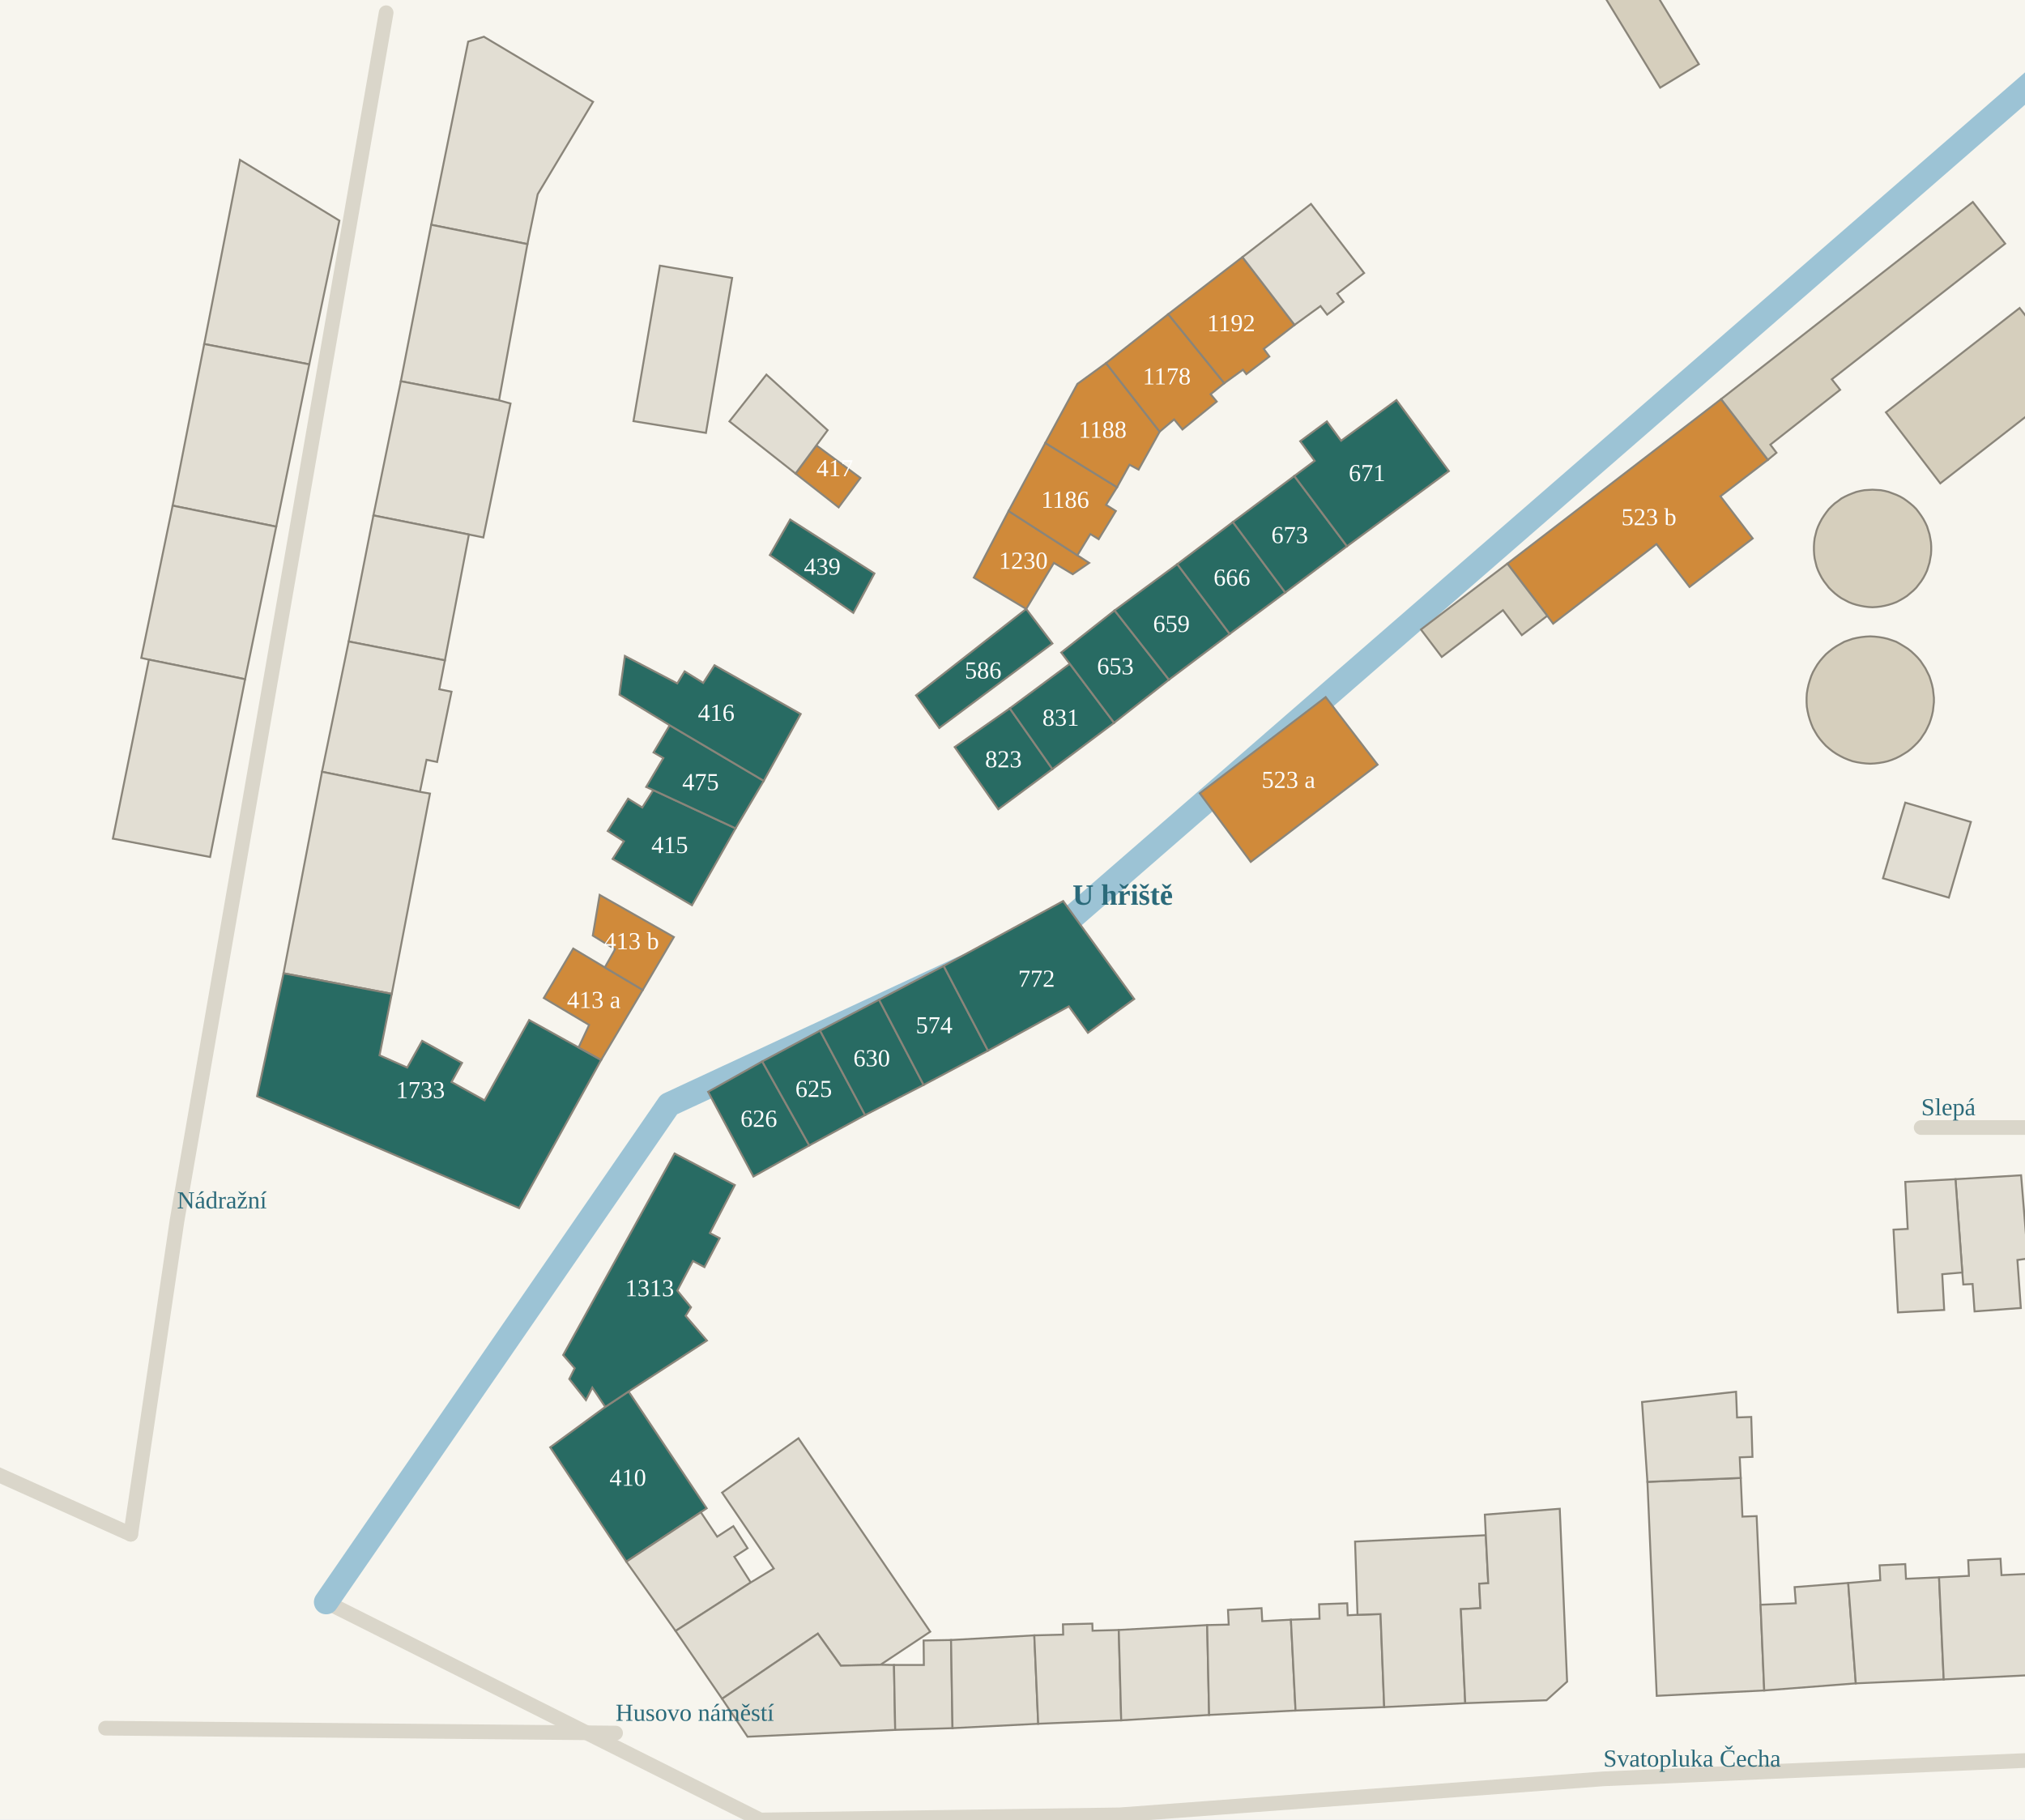
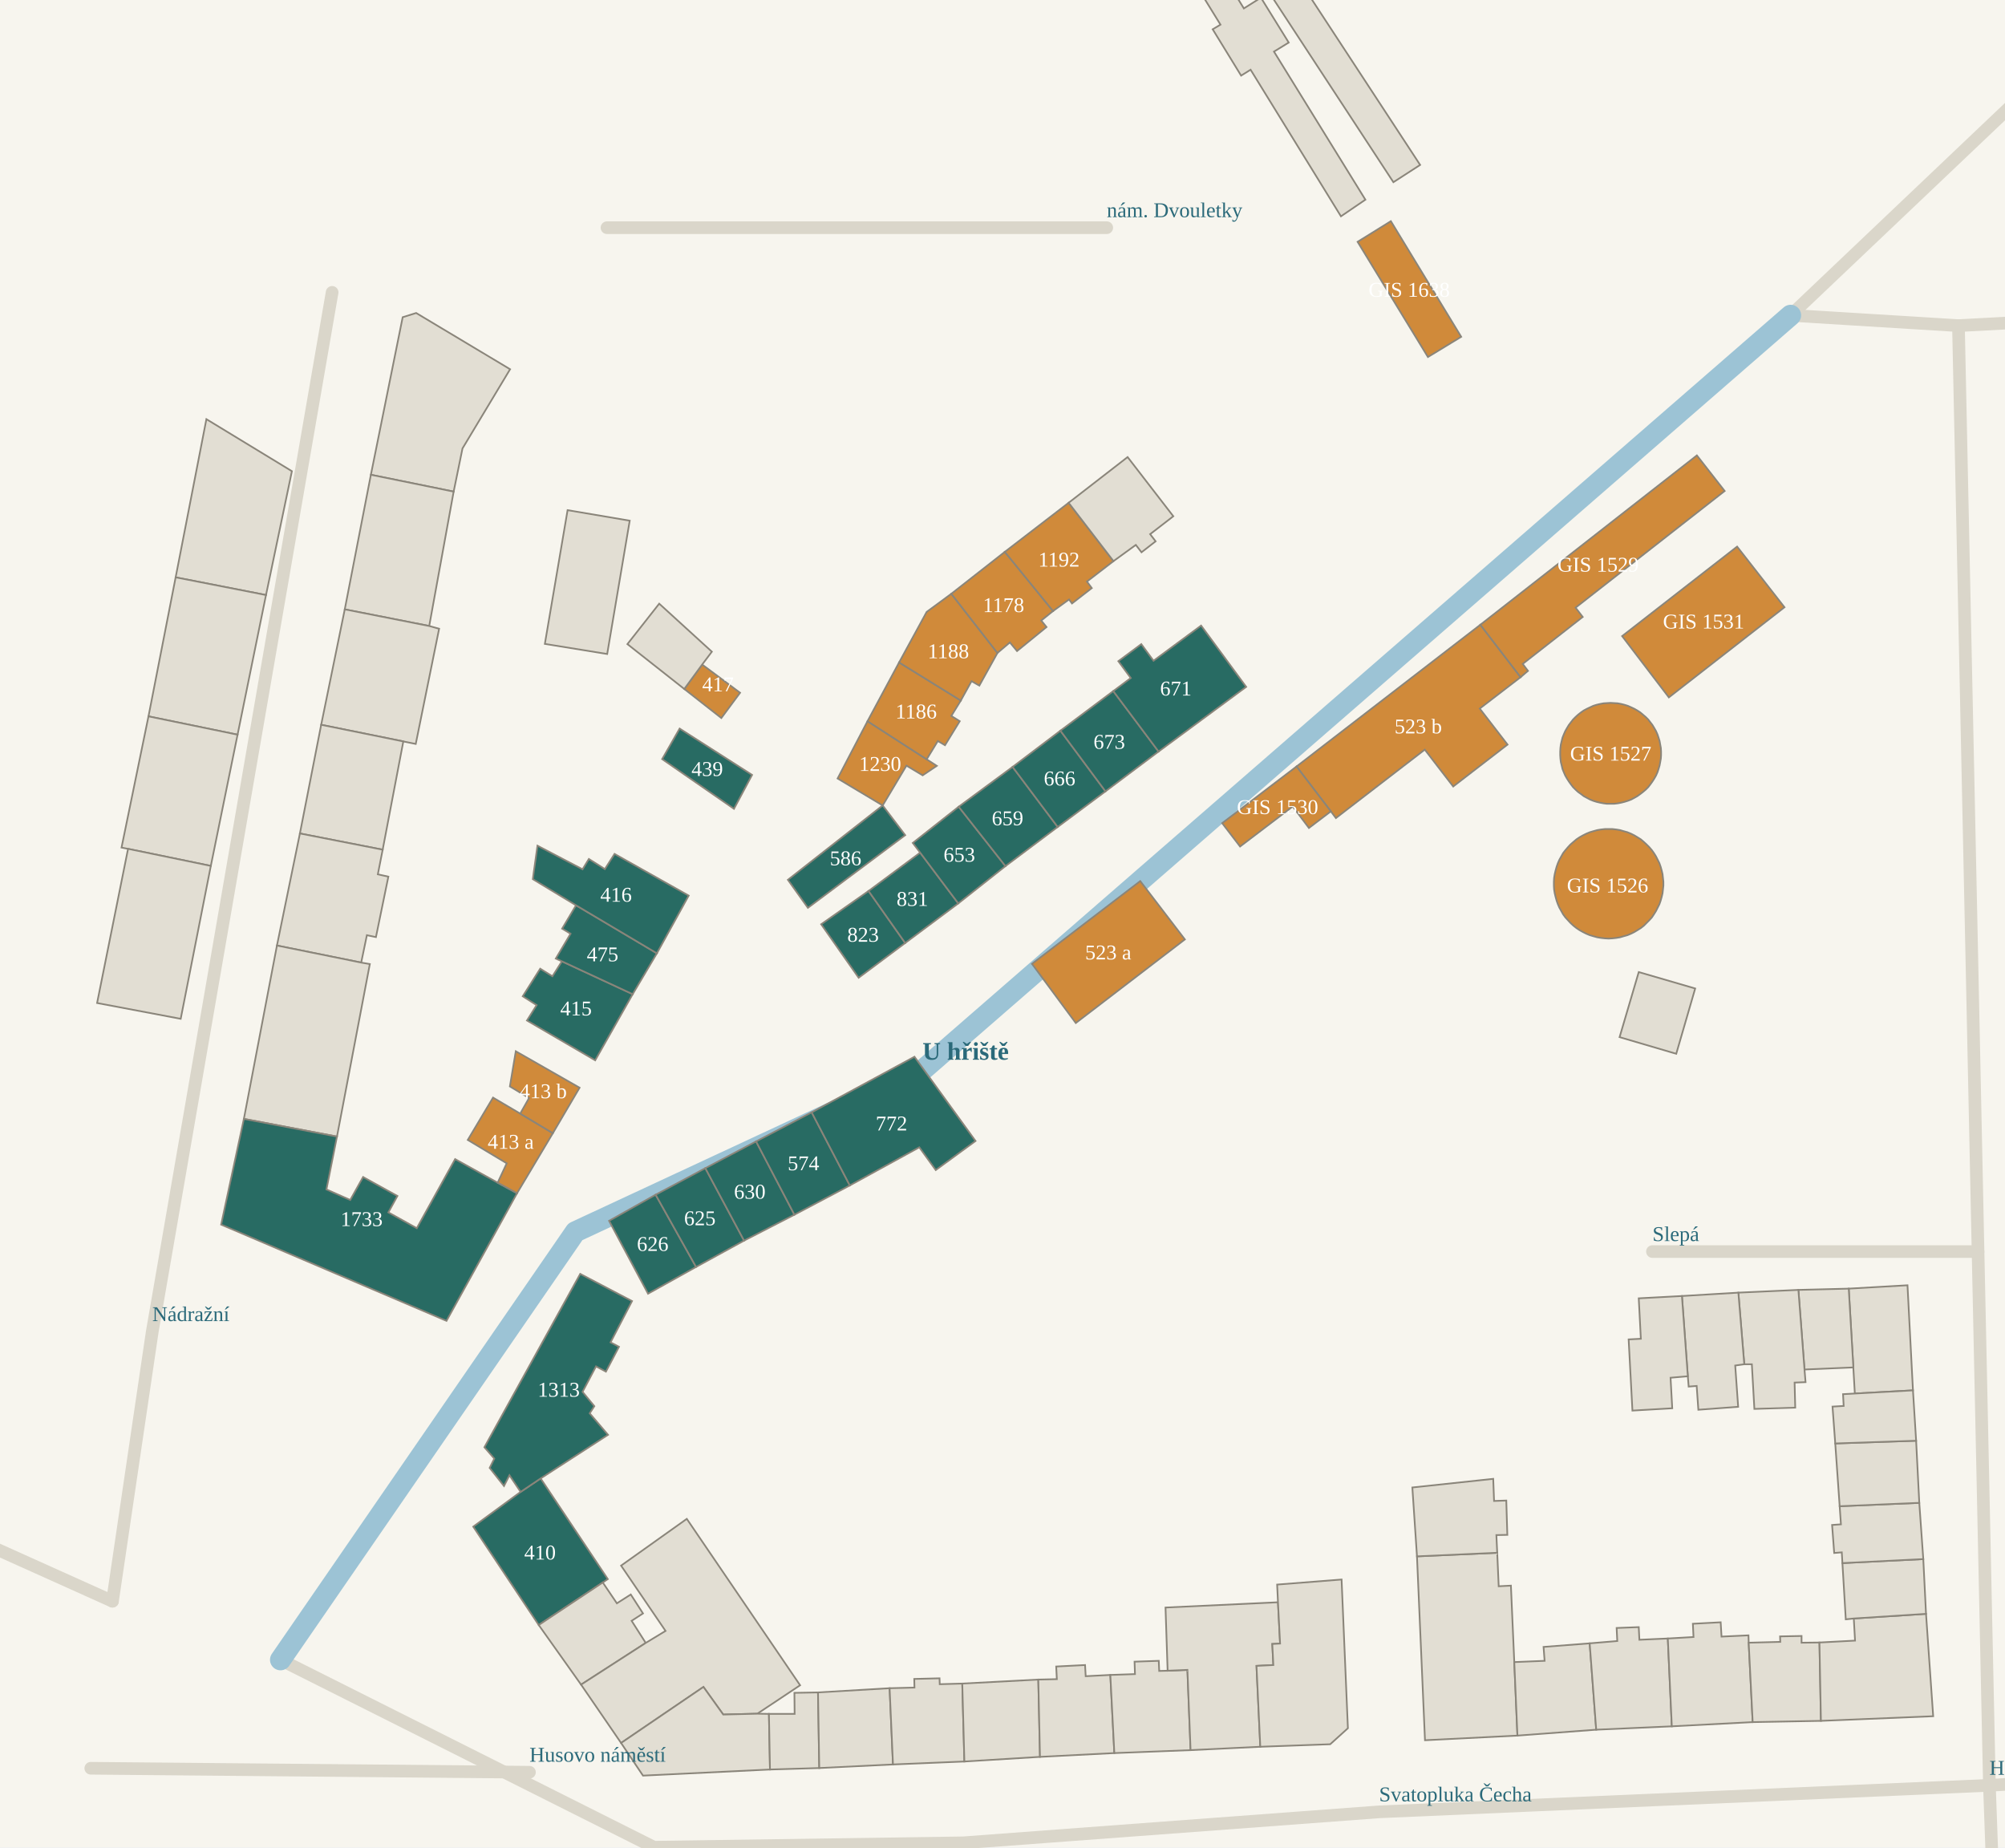
- <svg xmlns="http://www.w3.org/2000/svg" viewBox="0 0 827 743" role="img" aria-labelledby="map-t map-d" class="k-map">
+ <svg xmlns="http://www.w3.org/2000/svg" viewBox="0 0 952 877" role="img" aria-labelledby="map-t map-d" class="k-map">
  <rect width="100%" height="100%" fill="#f7f5ee" />
-   <polyline points="133.2,654.3 310.5,743.3 457.4,741.2 654.8,726.5 944.6,713.9 1274.3,695.0 1674.6,671.6" fill="none" stroke="#dad6ca" stroke-width="6" stroke-linecap="round" stroke-linejoin="round" />
-   <polyline points="-1815.5,1359.4 -1683.9,1341.4 -1574.5,1317.8 -1379.1,1221.5 -1115.9,1099.6 -832.5,956.2 -778.4,938.2 -551.2,722.1 -497.2,716.6 -297.8,442.3 -103.8,555.9 53.4,626.6" fill="none" stroke="#dad6ca" stroke-width="6" stroke-linecap="round" stroke-linejoin="round" />
-   <polyline points="157.7,5.2 72.3,498.5 53.4,626.6" fill="none" stroke="#dad6ca" stroke-width="6" stroke-linecap="round" stroke-linejoin="round" />
-   <polyline points="43.1,705.8 251.4,707.8" fill="none" stroke="#dad6ca" stroke-width="6" stroke-linecap="round" stroke-linejoin="round" />
-   <polyline points="133.2,654.3 273.2,451.1 438.0,374.5 850.2,16.0" fill="none" stroke="#9cc3d5" stroke-width="10" stroke-linecap="round" stroke-linejoin="round" />
-   <polyline points="939.2,460.5 784.6,460.5" fill="none" stroke="#dad6ca" stroke-width="6" stroke-linecap="round" stroke-linejoin="round" />
+   <polyline points="133.2,788.0 310.5,877.0 457.4,874.9 654.8,860.2 944.6,847.6 1274.3,828.7 1674.6,805.2" fill="none" stroke="#dad6ca" stroke-width="6" stroke-linecap="round" stroke-linejoin="round" />
+   <polyline points="-1815.5,1493.0 -1683.9,1475.0 -1574.5,1451.5 -1379.1,1355.2 -1115.9,1233.3 -832.5,1089.9 -778.4,1071.9 -551.2,855.8 -497.2,850.3 -297.8,576.0 -103.8,689.5 53.4,760.2" fill="none" stroke="#dad6ca" stroke-width="6" stroke-linecap="round" stroke-linejoin="round" />
+   <polyline points="157.7,138.8 72.3,632.2 53.4,760.2" fill="none" stroke="#dad6ca" stroke-width="6" stroke-linecap="round" stroke-linejoin="round" />
+   <polyline points="288.2,108.1 525.5,108.1" fill="none" stroke="#dad6ca" stroke-width="6" stroke-linecap="round" stroke-linejoin="round" />
+   <polyline points="43.1,839.5 251.4,841.4" fill="none" stroke="#dad6ca" stroke-width="6" stroke-linecap="round" stroke-linejoin="round" />
+   <polyline points="850.2,149.7 1039.9,-30.5 1362.0,-511.7 1515.6,-692.1 1539.8,-819.3 1600.4,-916.2 1915.5,-1170.7 1982.1,-1273.7 2133.6,-1667.5 2115.4,-1746.3 2012.4,-1915.9 2012.4,-2018.9 2260.8,-2436.9" fill="none" stroke="#dad6ca" stroke-width="6" stroke-linecap="round" stroke-linejoin="round" />
+   <polyline points="929.9,154.6 939.2,594.2 944.6,847.6 955.1,1139.5" fill="none" stroke="#dad6ca" stroke-width="6" stroke-linecap="round" stroke-linejoin="round" />
+   <polyline points="850.2,149.7 929.9,154.6 1244.9,137.8 1538.9,121.0" fill="none" stroke="#dad6ca" stroke-width="6" stroke-linecap="round" stroke-linejoin="round" />
+   <polyline points="133.2,788.0 273.2,584.8 438.0,508.1 850.2,149.7" fill="none" stroke="#9cc3d5" stroke-width="10" stroke-linecap="round" stroke-linejoin="round" />
+   <polyline points="939.2,594.2 784.6,594.2" fill="none" stroke="#dad6ca" stroke-width="6" stroke-linecap="round" stroke-linejoin="round" />
  <a href="cp410/" aria-label="Čp. 410">
-     <polygon points="224.7,591.1 247.2,574.6 256.7,568.3 288.6,616.0 286.2,617.6 255.8,637.8" fill="#286b63" stroke="#8a857a" stroke-width="0.8" />
-   </a>
-   <polygon points="255.8,637.8 286.2,617.6 292.9,627.6 299.5,623.3 305.3,632.3 299.9,635.8 306.6,646.3 275.9,666.1" fill="#e2ded3" stroke="#8a857a" stroke-width="0.8" />
-   <polygon points="275.9,666.1 306.6,646.3 316.0,640.6 294.9,609.6 326.1,587.4 379.9,666.4 359.6,679.9 343.4,680.3 334.0,667.2 294.9,693.8" fill="#e2ded3" stroke="#8a857a" stroke-width="0.8" />
-   <polygon points="294.9,693.8 334.0,667.2 343.4,680.3 359.6,679.9 365.1,680.0 365.6,706.5 305.3,709.3" fill="#e2ded3" stroke="#8a857a" stroke-width="0.8" />
-   <polygon points="365.6,706.5 365.1,680.0 377.3,680.0 377.2,670.0 388.4,669.8 389.0,705.8" fill="#e2ded3" stroke="#8a857a" stroke-width="0.8" />
-   <polygon points="389.0,705.8 388.4,669.8 422.4,667.9 424.0,704.0" fill="#e2ded3" stroke="#8a857a" stroke-width="0.8" />
-   <polygon points="424.0,704.0 422.4,667.9 434.2,667.6 434.1,663.4 446.1,663.1 446.2,666.0 456.9,665.7 457.9,702.6" fill="#e2ded3" stroke="#8a857a" stroke-width="0.8" />
-   <polygon points="457.9,702.6 456.9,665.7 493.0,663.7 493.8,700.4" fill="#e2ded3" stroke="#8a857a" stroke-width="0.8" />
-   <polygon points="493.8,700.4 493.0,663.7 501.8,663.5 501.5,657.5 515.2,656.8 515.5,662.1 527.2,661.5 529.1,698.6" fill="#e2ded3" stroke="#8a857a" stroke-width="0.8" />
-   <polygon points="529.1,698.6 527.2,661.5 538.9,661.1 538.7,655.2 550.2,654.8 550.4,659.7 554.4,659.5 563.8,659.2 565.3,697.2" fill="#e2ded3" stroke="#8a857a" stroke-width="0.8" />
-   <polygon points="565.3,697.2 563.8,659.2 554.4,659.5 553.4,629.6 606.8,627.0 607.8,646.6 604.1,646.8 604.6,656.8 596.6,657.2 598.4,695.6" fill="#e2ded3" stroke="#8a857a" stroke-width="0.8" />
-   <polygon points="598.4,695.6 596.6,657.2 604.6,656.8 604.1,646.8 607.8,646.6 606.8,627.0 606.4,618.6 637.0,616.2 640.0,686.8 631.6,694.4" fill="#e2ded3" stroke="#8a857a" stroke-width="0.8" />
+     <polygon points="224.7,724.8 247.2,708.3 256.7,701.9 288.6,749.7 286.2,751.3 255.8,771.5" fill="#286b63" stroke="#8a857a" stroke-width="0.8" />
+   </a>
+   <polygon points="255.8,771.5 286.2,751.3 292.9,761.2 299.5,757.0 305.3,766.0 299.9,769.5 306.6,780.0 275.9,799.8" fill="#e2ded3" stroke="#8a857a" stroke-width="0.8" />
+   <polygon points="275.9,799.8 306.6,780.0 316.0,774.3 294.9,743.3 326.1,721.1 379.9,800.1 359.6,813.6 343.4,814.0 334.0,800.9 294.9,827.5" fill="#e2ded3" stroke="#8a857a" stroke-width="0.8" />
+   <polygon points="294.9,827.5 334.0,800.9 343.4,814.0 359.6,813.6 365.1,813.7 365.6,840.1 305.3,843.0" fill="#e2ded3" stroke="#8a857a" stroke-width="0.8" />
+   <polygon points="365.6,840.1 365.1,813.7 377.3,813.7 377.2,803.7 388.4,803.5 389.0,839.4" fill="#e2ded3" stroke="#8a857a" stroke-width="0.8" />
+   <polygon points="389.0,839.4 388.4,803.5 422.4,801.5 424.0,837.7" fill="#e2ded3" stroke="#8a857a" stroke-width="0.8" />
+   <polygon points="424.0,837.7 422.4,801.5 434.2,801.2 434.1,797.1 446.1,796.8 446.2,799.6 456.9,799.3 457.9,836.3" fill="#e2ded3" stroke="#8a857a" stroke-width="0.8" />
+   <polygon points="457.9,836.3 456.9,799.3 493.0,797.4 493.8,834.1" fill="#e2ded3" stroke="#8a857a" stroke-width="0.8" />
+   <polygon points="493.8,834.1 493.0,797.4 501.8,797.2 501.5,791.2 515.2,790.5 515.5,795.8 527.2,795.2 529.1,832.3" fill="#e2ded3" stroke="#8a857a" stroke-width="0.8" />
+   <polygon points="529.1,832.3 527.2,795.2 538.9,794.8 538.7,788.9 550.2,788.5 550.4,793.3 554.4,793.2 563.8,792.8 565.3,830.9" fill="#e2ded3" stroke="#8a857a" stroke-width="0.8" />
+   <polygon points="565.3,830.9 563.8,792.8 554.4,793.2 553.4,763.2 606.8,760.7 607.8,780.3 604.1,780.5 604.6,790.5 596.6,790.9 598.4,829.3" fill="#e2ded3" stroke="#8a857a" stroke-width="0.8" />
+   <polygon points="598.4,829.3 596.6,790.9 604.6,790.5 604.1,780.5 607.8,780.3 606.8,760.7 606.4,752.3 637.0,749.9 640.0,820.5 631.6,828.1" fill="#e2ded3" stroke="#8a857a" stroke-width="0.8" />
  <a href="cp1313/" aria-label="Čp. 1313">
-     <polygon points="247.2,574.6 241.9,566.7 239.3,571.8 232.5,563.2 234.7,558.8 230.0,553.4 275.5,471.1 300.1,484.0 289.9,503.6 293.9,505.7 287.7,517.5 283.0,515.0 276.6,527.1 282.2,533.9 280.0,537.4 288.7,547.5 256.7,568.3" fill="#286b63" stroke="#8a857a" stroke-width="0.8" />
+     <polygon points="247.2,708.3 241.9,700.4 239.3,705.5 232.5,696.9 234.7,692.5 230.0,687.1 275.5,604.8 300.1,617.7 289.9,637.3 293.9,639.4 287.7,651.2 283.0,648.7 276.6,660.8 282.2,667.6 280.0,671.0 288.7,681.2 256.7,701.9" fill="#286b63" stroke="#8a857a" stroke-width="0.8" />
  </a>
  <a href="cp626/" aria-label="Čp. 626">
-     <polygon points="289.2,445.9 311.3,433.5 330.5,467.8 307.7,480.5" fill="#286b63" stroke="#8a857a" stroke-width="0.8" />
+     <polygon points="289.2,579.6 311.3,567.2 330.5,601.5 307.7,614.2" fill="#286b63" stroke="#8a857a" stroke-width="0.8" />
  </a>
  <a href="cp625/" aria-label="Čp. 625">
-     <polygon points="311.3,433.5 334.9,420.9 353.3,455.4 330.5,467.8" fill="#286b63" stroke="#8a857a" stroke-width="0.8" />
+     <polygon points="311.3,567.2 334.9,554.6 353.3,589.0 330.5,601.5" fill="#286b63" stroke="#8a857a" stroke-width="0.8" />
  </a>
  <a href="cp630/" aria-label="Čp. 630">
-     <polygon points="334.9,420.9 359.0,408.3 377.2,443.1 353.3,455.4" fill="#286b63" stroke="#8a857a" stroke-width="0.8" />
+     <polygon points="334.9,554.6 359.0,541.9 377.2,576.7 353.3,589.0" fill="#286b63" stroke="#8a857a" stroke-width="0.8" />
  </a>
  <a href="cp574/" aria-label="Čp. 574">
-     <polygon points="359.0,408.3 385.4,394.5 403.5,429.1 377.2,443.1" fill="#286b63" stroke="#8a857a" stroke-width="0.8" />
+     <polygon points="359.0,541.9 385.4,528.1 403.5,562.8 377.2,576.7" fill="#286b63" stroke="#8a857a" stroke-width="0.8" />
  </a>
  <a href="cp772/" aria-label="Čp. 772">
-     <polygon points="385.4,394.5 434.2,368.0 463.2,408.0 444.3,421.8 436.5,411.0 403.5,429.1" fill="#286b63" stroke="#8a857a" stroke-width="0.8" />
-   </a>
-   <polygon points="126.3,148.8 83.4,140.5 98.0,65.3 138.6,90.1" fill="#e2ded3" stroke="#8a857a" stroke-width="0.8" />
-   <polygon points="126.3,148.8 112.8,215.1 70.5,206.5 83.4,140.5" fill="#e2ded3" stroke="#8a857a" stroke-width="0.8" />
-   <polygon points="112.8,215.1 100.1,277.4 60.8,269.4 57.7,268.7 70.5,206.5" fill="#e2ded3" stroke="#8a857a" stroke-width="0.8" />
-   <polygon points="100.1,277.4 85.8,350.0 46.1,342.5 60.8,269.4" fill="#e2ded3" stroke="#8a857a" stroke-width="0.8" />
-   <polygon points="191.2,17.0 197.6,15.0 242.2,41.6 219.6,79.3 215.4,99.7 176.1,91.8" fill="#e2ded3" stroke="#8a857a" stroke-width="0.8" />
-   <polygon points="176.1,91.8 215.4,99.7 203.8,163.5 163.7,155.7" fill="#e2ded3" stroke="#8a857a" stroke-width="0.8" />
-   <polygon points="163.7,155.7 203.8,163.5 208.5,164.8 197.4,219.5 191.5,218.3 152.5,210.5" fill="#e2ded3" stroke="#8a857a" stroke-width="0.8" />
-   <polygon points="152.5,210.5 191.5,218.3 181.7,269.7 142.4,262.0" fill="#e2ded3" stroke="#8a857a" stroke-width="0.8" />
-   <polygon points="142.4,262.0 181.7,269.7 179.4,281.5 184.4,282.5 178.5,311.2 174.2,310.3 171.5,323.4 131.5,315.2" fill="#e2ded3" stroke="#8a857a" stroke-width="0.8" />
-   <polygon points="131.5,315.2 171.5,323.4 175.6,324.1 160.0,405.9 115.8,397.5" fill="#e2ded3" stroke="#8a857a" stroke-width="0.8" />
-   <polygon points="676.6,692.6 672.8,605.2 710.9,603.6 711.6,619.4 717.4,619.2 719.0,655.4 720.5,690.4" fill="#e2ded3" stroke="#8a857a" stroke-width="0.8" />
-   <polygon points="672.8,605.2 670.6,572.6 709.0,568.4 709.4,578.9 715.2,578.7 715.7,595.0 710.5,595.2 710.9,603.6" fill="#e2ded3" stroke="#8a857a" stroke-width="0.8" />
-   <polygon points="720.5,690.4 719.0,655.4 733.4,654.8 732.9,648.2 754.8,646.5 757.9,687.5" fill="#e2ded3" stroke="#8a857a" stroke-width="0.8" />
-   <polygon points="757.9,687.5 754.8,646.5 767.9,645.4 767.6,639.3 778.1,638.8 778.4,644.8 791.9,644.2 793.8,685.9" fill="#e2ded3" stroke="#8a857a" stroke-width="0.8" />
-   <polygon points="793.8,685.9 791.9,644.2 804.1,643.6 803.8,637.2 817.0,636.6 817.4,643.3 830.2,642.7 830.3,646.3 832.2,684.0" fill="#e2ded3" stroke="#8a857a" stroke-width="0.8" />
-   <polygon points="825.4,480.0 828.2,514.0 823.9,514.6 825.3,534.2 806.4,535.6 805.6,524.4 801.8,524.6 801.4,519.7 798.6,481.6" fill="#e2ded3" stroke="#8a857a" stroke-width="0.8" />
-   <polygon points="798.6,481.6 801.4,519.7 793.2,520.4 794.0,535.0 775.1,536.0 773.3,502.2 779.1,501.9 778.1,482.7" fill="#e2ded3" stroke="#8a857a" stroke-width="0.8" />
+     <polygon points="385.4,528.1 434.2,501.7 463.2,541.7 444.3,555.5 436.5,544.7 403.5,562.8" fill="#286b63" stroke="#8a857a" stroke-width="0.8" />
+   </a>
+   <polygon points="126.3,282.5 83.4,274.1 98.0,199.0 138.6,223.7" fill="#e2ded3" stroke="#8a857a" stroke-width="0.8" />
+   <polygon points="126.3,282.5 112.8,348.8 70.5,340.1 83.4,274.1" fill="#e2ded3" stroke="#8a857a" stroke-width="0.8" />
+   <polygon points="112.8,348.8 100.1,411.1 60.8,403.0 57.7,402.4 70.5,340.1" fill="#e2ded3" stroke="#8a857a" stroke-width="0.8" />
+   <polygon points="100.1,411.1 85.8,483.7 46.1,476.2 60.8,403.0" fill="#e2ded3" stroke="#8a857a" stroke-width="0.8" />
+   <polygon points="191.2,150.6 197.6,148.6 242.2,175.3 219.6,212.9 215.4,233.4 176.1,225.4" fill="#e2ded3" stroke="#8a857a" stroke-width="0.8" />
+   <polygon points="176.1,225.4 215.4,233.4 203.8,297.2 163.7,289.3" fill="#e2ded3" stroke="#8a857a" stroke-width="0.8" />
+   <polygon points="163.7,289.3 203.8,297.2 208.5,298.5 197.4,353.2 191.5,352.0 152.5,344.1" fill="#e2ded3" stroke="#8a857a" stroke-width="0.8" />
+   <polygon points="152.5,344.1 191.5,352.0 181.7,403.4 142.4,395.7" fill="#e2ded3" stroke="#8a857a" stroke-width="0.8" />
+   <polygon points="142.4,395.7 181.7,403.4 179.4,415.1 184.4,416.2 178.5,444.9 174.2,444.0 171.5,457.0 131.5,448.9" fill="#e2ded3" stroke="#8a857a" stroke-width="0.8" />
+   <polygon points="131.5,448.9 171.5,457.0 175.6,457.7 160.0,539.6 115.8,531.2" fill="#e2ded3" stroke="#8a857a" stroke-width="0.8" />
+   <polygon points="676.6,826.2 672.8,738.9 710.9,737.2 711.6,753.1 717.4,752.8 719.0,789.1 720.5,824.0" fill="#e2ded3" stroke="#8a857a" stroke-width="0.8" />
+   <polygon points="672.8,738.9 670.6,706.2 709.0,702.1 709.4,712.6 715.2,712.4 715.7,728.7 710.5,728.8 710.9,737.2" fill="#e2ded3" stroke="#8a857a" stroke-width="0.8" />
+   <polygon points="720.5,824.0 719.0,789.1 733.4,788.5 732.9,781.9 754.8,780.2 757.9,821.2" fill="#e2ded3" stroke="#8a857a" stroke-width="0.8" />
+   <polygon points="757.9,821.2 754.8,780.2 767.9,779.1 767.6,772.9 778.1,772.5 778.4,778.5 791.9,777.9 793.8,819.6" fill="#e2ded3" stroke="#8a857a" stroke-width="0.8" />
+   <polygon points="793.8,819.6 791.9,777.9 804.1,777.2 803.8,770.9 817.0,770.2 817.4,777.0 830.2,776.4 830.3,779.9 832.2,817.6" fill="#e2ded3" stroke="#8a857a" stroke-width="0.8" />
+   <polygon points="832.2,817.6 830.3,779.9 845.3,779.5 845.2,776.9 855.4,776.7 855.4,779.9 863.9,779.8 864.6,817.0" fill="#e2ded3" stroke="#8a857a" stroke-width="0.8" />
+   <polygon points="864.6,817.0 863.9,779.8 880.8,778.9 880.2,768.4 914.5,766.2 917.9,814.8" fill="#e2ded3" stroke="#8a857a" stroke-width="0.8" />
+   <polygon points="914.5,766.2 880.2,768.4 876.4,768.8 874.8,742.1 913.2,740.2" fill="#e2ded3" stroke="#8a857a" stroke-width="0.8" />
+   <polygon points="913.2,740.2 874.8,742.1 874.5,737.0 870.9,737.3 869.9,724.0 874.1,723.7 873.5,715.1 911.3,713.5" fill="#e2ded3" stroke="#8a857a" stroke-width="0.8" />
+   <polygon points="911.3,713.5 873.5,715.1 871.4,685.3 909.8,684.0" fill="#e2ded3" stroke="#8a857a" stroke-width="0.8" />
+   <polygon points="908.3,660.1 880.7,661.6 877.8,611.8 905.7,610.2" fill="#e2ded3" stroke="#8a857a" stroke-width="0.8" />
+   <polygon points="877.8,611.8 880.0,649.2 856.8,650.2 853.9,612.4" fill="#e2ded3" stroke="#8a857a" stroke-width="0.8" />
+   <polygon points="908.3,660.1 909.8,684.0 871.4,685.3 870.1,667.8 875.4,667.5 875.1,661.9 880.7,661.6" fill="#e2ded3" stroke="#8a857a" stroke-width="0.8" />
+   <polygon points="853.9,612.4 856.8,650.2 857.3,656.2 852.1,656.4 852.4,668.3 833.0,668.9 831.8,647.7 828.2,647.7 825.4,613.7" fill="#e2ded3" stroke="#8a857a" stroke-width="0.8" />
+   <polygon points="825.4,613.7 828.2,647.7 823.9,648.3 825.3,667.9 806.4,669.3 805.6,658.0 801.8,658.3 801.4,653.4 798.6,615.3" fill="#e2ded3" stroke="#8a857a" stroke-width="0.8" />
+   <polygon points="798.6,615.3 801.4,653.4 793.2,654.1 794.0,668.6 775.1,669.7 773.3,635.9 779.1,635.6 778.1,616.4" fill="#e2ded3" stroke="#8a857a" stroke-width="0.8" />
  <a href="cp1733/" aria-label="Čp. 1733">
-     <polygon points="115.8,397.5 160.0,405.9 155.0,431.0 166.3,436.0 172.4,425.1 188.7,434.1 184.4,441.9 197.9,449.4 216.1,416.6 236.3,427.8 245.5,432.9 212.0,493.4 105.0,447.7" fill="#286b63" stroke="#8a857a" stroke-width="0.8" />
+     <polygon points="115.8,531.2 160.0,539.6 155.0,564.7 166.3,569.7 172.4,558.8 188.7,567.8 184.4,575.6 197.9,583.1 216.1,550.3 236.3,561.5 245.5,566.5 212.0,627.1 105.0,581.4" fill="#286b63" stroke="#8a857a" stroke-width="0.8" />
  </a>
  <a href="cp413_a/" aria-label="Čp. 413 a">
-     <polygon points="245.5,432.9 236.3,427.8 240.6,418.6 222.1,407.6 234.1,387.4 247.0,395.1 262.5,404.3" fill="#d08a3a" stroke="#8a857a" stroke-width="0.8" />
+     <polygon points="245.5,566.5 236.3,561.5 240.6,552.3 222.1,541.2 234.1,521.1 247.0,528.7 262.5,538.0" fill="#d08a3a" stroke="#8a857a" stroke-width="0.8" />
  </a>
  <a href="cp413_b/" aria-label="Čp. 413 b">
-     <polygon points="262.5,404.3 247.0,395.1 251.2,387.7 242.1,382.1 244.9,365.5 275.2,382.7" fill="#d08a3a" stroke="#8a857a" stroke-width="0.8" />
+     <polygon points="262.5,538.0 247.0,528.7 251.2,521.3 242.1,515.8 244.9,499.1 275.2,516.4" fill="#d08a3a" stroke="#8a857a" stroke-width="0.8" />
  </a>
  <a href="cp415/" aria-label="Čp. 415">
-     <polygon points="282.6,369.7 250.2,350.8 254.8,343.6 248.2,339.4 256.5,326.2 262.3,329.8 266.8,322.7 300.4,338.3" fill="#286b63" stroke="#8a857a" stroke-width="0.8" />
+     <polygon points="282.6,503.4 250.2,484.5 254.8,477.2 248.2,473.0 256.5,459.9 262.3,463.5 266.8,456.4 300.4,472.0" fill="#286b63" stroke="#8a857a" stroke-width="0.8" />
  </a>
  <a href="cp475/" aria-label="Čp. 475">
-     <polygon points="300.4,338.3 266.8,322.7 263.9,321.4 270.9,309.6 266.9,307.3 273.5,296.2 311.9,318.9" fill="#286b63" stroke="#8a857a" stroke-width="0.8" />
+     <polygon points="300.4,472.0 266.8,456.4 263.9,455.1 270.9,443.3 266.9,440.9 273.5,429.8 311.9,452.6" fill="#286b63" stroke="#8a857a" stroke-width="0.8" />
  </a>
  <a href="cp416/" aria-label="Čp. 416">
-     <polygon points="311.9,318.9 273.5,296.2 253.0,283.7 253.4,280.6 255.2,267.9 276.6,279.1 279.6,274.2 287.2,278.9 291.8,271.7 327.0,291.6" fill="#286b63" stroke="#8a857a" stroke-width="0.8" />
+     <polygon points="311.9,452.6 273.5,429.8 253.0,417.4 253.4,414.3 255.2,401.5 276.6,412.7 279.6,407.8 287.2,412.6 291.8,405.4 327.0,425.2" fill="#286b63" stroke="#8a857a" stroke-width="0.8" />
  </a>
  <a href="cp439/" aria-label="Čp. 439">
-     <polygon points="348.5,250.3 314.4,226.7 322.7,212.2 357.1,234.2" fill="#286b63" stroke="#8a857a" stroke-width="0.8" />
+     <polygon points="348.5,384.0 314.4,360.4 322.7,345.9 357.1,367.9" fill="#286b63" stroke="#8a857a" stroke-width="0.8" />
  </a>
  <a href="cp417/" aria-label="Čp. 417">
-     <polygon points="324.9,193.4 333.4,181.9 351.4,195.2 342.5,207.2" fill="#d08a3a" stroke="#8a857a" stroke-width="0.8" />
-   </a>
-   <polygon points="324.9,193.4 297.9,172.1 313.0,153.0 338.0,175.7 333.4,181.9" fill="#e2ded3" stroke="#8a857a" stroke-width="0.8" />
+     <polygon points="324.9,327.1 333.4,315.5 351.4,328.9 342.5,340.9" fill="#d08a3a" stroke="#8a857a" stroke-width="0.8" />
+   </a>
+   <polygon points="324.9,327.1 297.9,305.8 313.0,286.6 338.0,309.4 333.4,315.5" fill="#e2ded3" stroke="#8a857a" stroke-width="0.8" />
  <a href="cp823/" aria-label="Čp. 823">
-     <polygon points="407.7,330.5 389.9,305.1 412.4,289.3 429.8,314.1" fill="#286b63" stroke="#8a857a" stroke-width="0.8" />
+     <polygon points="407.7,464.2 389.9,438.8 412.4,423.0 429.8,447.7" fill="#286b63" stroke="#8a857a" stroke-width="0.8" />
  </a>
  <a href="cp831/" aria-label="Čp. 831">
-     <polygon points="429.8,314.1 412.4,289.3 436.9,271.1 455.0,295.2" fill="#286b63" stroke="#8a857a" stroke-width="0.8" />
+     <polygon points="429.8,447.7 412.4,423.0 436.9,404.8 455.0,428.9" fill="#286b63" stroke="#8a857a" stroke-width="0.8" />
  </a>
  <a href="cp653/" aria-label="Čp. 653">
-     <polygon points="455.0,295.2 436.9,271.1 433.4,266.5 455.2,249.3 477.4,277.6" fill="#286b63" stroke="#8a857a" stroke-width="0.8" />
+     <polygon points="455.0,428.9 436.9,404.8 433.4,400.2 455.2,383.0 477.4,411.2" fill="#286b63" stroke="#8a857a" stroke-width="0.8" />
  </a>
  <a href="cp659/" aria-label="Čp. 659">
-     <polygon points="477.4,277.6 455.2,249.3 480.8,230.4 502.2,258.9" fill="#286b63" stroke="#8a857a" stroke-width="0.8" />
+     <polygon points="477.4,411.2 455.2,383.0 480.8,364.1 502.2,392.6" fill="#286b63" stroke="#8a857a" stroke-width="0.8" />
  </a>
  <a href="cp586/" aria-label="Čp. 586">
-     <polygon points="374.1,284.0 419.1,248.7 429.8,262.8 383.6,297.3" fill="#286b63" stroke="#8a857a" stroke-width="0.8" />
+     <polygon points="374.1,417.7 419.1,382.4 429.8,396.5 383.6,431.0" fill="#286b63" stroke="#8a857a" stroke-width="0.8" />
  </a>
  <a href="cp1230/" aria-label="Čp. 1230">
-     <polygon points="411.9,208.7 440.0,226.8 444.8,229.9 438.1,234.5 430.4,229.9 419.1,248.7 397.7,235.9" fill="#d08a3a" stroke="#8a857a" stroke-width="0.8" />
+     <polygon points="411.9,342.4 440.0,360.5 444.8,363.6 438.1,368.1 430.4,363.5 419.1,382.4 397.7,369.6" fill="#d08a3a" stroke="#8a857a" stroke-width="0.8" />
  </a>
  <a href="cp1186/" aria-label="Čp. 1186">
-     <polygon points="411.9,208.7 426.9,180.9 456.2,199.0 451.7,206.2 455.7,208.7 448.7,220.2 445.3,218.1 440.0,226.8" fill="#d08a3a" stroke="#8a857a" stroke-width="0.8" />
+     <polygon points="411.9,342.4 426.9,314.5 456.2,332.6 451.7,339.9 455.7,342.4 448.7,353.8 445.3,351.8 440.0,360.5" fill="#d08a3a" stroke="#8a857a" stroke-width="0.8" />
  </a>
  <a href="cp1188/" aria-label="Čp. 1188">
-     <polygon points="426.9,180.9 440.0,156.8 451.7,148.3 473.6,176.3 465.0,191.8 461.3,189.8 456.2,199.0" fill="#d08a3a" stroke="#8a857a" stroke-width="0.8" />
+     <polygon points="426.9,314.5 440.0,290.5 451.7,281.9 473.6,310.0 465.0,325.5 461.3,323.4 456.2,332.6" fill="#d08a3a" stroke="#8a857a" stroke-width="0.8" />
  </a>
  <a href="cp1178/" aria-label="Čp. 1178">
-     <polygon points="451.7,148.3 477.1,128.3 500.0,156.5 494.4,161.0 496.9,164.0 482.9,175.4 479.5,171.3 473.6,176.3" fill="#d08a3a" stroke="#8a857a" stroke-width="0.8" />
+     <polygon points="451.7,281.9 477.1,262.0 500.0,290.1 494.4,294.6 496.9,297.7 482.9,309.1 479.5,305.0 473.6,310.0" fill="#d08a3a" stroke="#8a857a" stroke-width="0.8" />
  </a>
  <a href="cp1192/" aria-label="Čp. 1192">
-     <polygon points="477.1,128.3 507.4,105.0 528.7,132.7 516.1,142.5 518.4,145.6 509.0,152.8 507.6,151.0 500.0,156.5" fill="#d08a3a" stroke="#8a857a" stroke-width="0.8" />
-   </a>
-   <polygon points="507.4,105.0 535.4,83.3 557.1,111.5 546.1,119.9 548.7,123.3 542.0,128.5 539.3,125.0 528.7,132.7" fill="#e2ded3" stroke="#8a857a" stroke-width="0.8" />
+     <polygon points="477.1,262.0 507.4,238.7 528.7,266.4 516.1,276.1 518.4,279.2 509.0,286.5 507.6,284.6 500.0,290.1" fill="#d08a3a" stroke="#8a857a" stroke-width="0.8" />
+   </a>
+   <polygon points="507.4,238.7 535.4,217.0 557.1,245.1 546.1,253.6 548.7,257.0 542.0,262.2 539.3,258.7 528.7,266.4" fill="#e2ded3" stroke="#8a857a" stroke-width="0.8" />
  <a href="cp666/" aria-label="Čp. 666">
-     <polygon points="502.2,258.9 480.8,230.4 503.5,213.2 524.9,242.0" fill="#286b63" stroke="#8a857a" stroke-width="0.8" />
+     <polygon points="502.2,392.6 480.8,364.1 503.5,346.9 524.9,375.7" fill="#286b63" stroke="#8a857a" stroke-width="0.8" />
  </a>
  <a href="cp673/" aria-label="Čp. 673">
-     <polygon points="524.9,242.0 503.5,213.2 528.6,194.4 550.1,223.1" fill="#286b63" stroke="#8a857a" stroke-width="0.8" />
+     <polygon points="524.9,375.7 503.5,346.9 528.6,328.1 550.1,356.8" fill="#286b63" stroke="#8a857a" stroke-width="0.8" />
  </a>
  <a href="cp671/" aria-label="Čp. 671">
-     <polygon points="550.1,223.1 528.6,194.4 536.9,188.2 531.0,180.2 541.9,172.1 547.7,180.0 570.3,163.4 591.7,192.4" fill="#286b63" stroke="#8a857a" stroke-width="0.8" />
+     <polygon points="550.1,356.8 528.6,328.1 536.9,321.9 531.0,313.9 541.9,305.8 547.7,313.7 570.3,297.0 591.7,326.1" fill="#286b63" stroke="#8a857a" stroke-width="0.8" />
  </a>
  <a href="cp523_a/" aria-label="Čp. 523 a">
-     <polygon points="490.0,324.0 541.4,284.7 562.6,312.3 510.8,352.0" fill="#d08a3a" stroke="#8a857a" stroke-width="0.8" />
+     <polygon points="490.0,457.6 541.4,418.3 562.6,446.0 510.8,485.7" fill="#d08a3a" stroke="#8a857a" stroke-width="0.8" />
  </a>
  <a href="cp523_b/" aria-label="Čp. 523 b">
-     <polygon points="615.6,230.2 702.9,163.0 722.0,187.8 702.6,202.7 715.8,219.9 690.0,239.7 676.5,222.2 634.3,254.7 631.9,251.5" fill="#d08a3a" stroke="#8a857a" stroke-width="0.8" />
-   </a>
-   <polygon points="763.8,259.9 765.6,260.0 767.4,260.2 769.2,260.5 770.9,260.9 772.7,261.5 774.4,262.1 776.0,263.0 777.5,263.9 779.1,264.9 780.5,266.0 781.8,267.2 783.1,268.5 784.3,269.9 785.3,271.4 786.3,272.9 787.1,274.5 787.9,276.1 788.5,277.9 789.0,279.6 789.4,281.4 789.6,283.2 789.8,285.0 789.8,286.8 789.6,288.6 789.4,290.4 789.0,292.2 788.5,293.9 787.9,295.6 787.1,297.3 786.3,298.9 785.3,300.4 784.3,301.9 783.1,303.3 781.8,304.6 780.5,305.8 779.1,306.9 777.5,307.9 776.0,308.8 774.4,309.6 772.7,310.3 770.9,310.9 769.2,311.3 767.4,311.6 765.6,311.8 763.8,311.9 762.0,311.8 760.2,311.6 758.4,311.3 756.6,310.9 754.9,310.3 753.2,309.6 751.6,308.8 750.0,307.9 748.5,306.9 747.1,305.8 745.7,304.6 744.5,303.3 743.3,301.9 742.2,300.4 741.3,298.9 740.4,297.3 739.7,295.6 739.1,293.9 738.6,292.2 738.2,290.4 737.9,288.6 737.8,286.8 737.8,285.0 737.9,283.2 738.2,281.4 738.6,279.6 739.1,277.9 739.7,276.1 740.4,274.5 741.3,272.9 742.2,271.4 743.3,269.9 744.5,268.5 745.7,267.2 747.1,266.0 748.5,264.9 750.0,263.9 751.6,263.0 753.2,262.1 754.9,261.5 756.6,260.9 758.4,260.5 760.2,260.2 762.0,260.0" fill="#d6cfbd" stroke="#8a857a" stroke-width="0.8" />
-   <polygon points="764.7,200.0 766.4,200.1 768.1,200.2 769.7,200.5 771.3,200.9 772.9,201.5 774.5,202.1 776.0,202.8 777.4,203.6 778.8,204.6 780.1,205.6 781.4,206.7 782.6,207.9 783.6,209.2 784.6,210.6 785.5,212.0 786.3,213.5 787.0,215.0 787.5,216.6 788.0,218.2 788.3,219.8 788.6,221.5 788.7,223.1 788.7,224.8 788.6,226.5 788.3,228.1 788.0,229.8 787.5,231.4 787.0,233.0 786.3,234.5 785.5,236.0 784.6,237.4 783.6,238.7 782.6,240.0 781.4,241.2 780.1,242.3 778.8,243.4 777.4,244.3 776.0,245.1 774.5,245.9 772.9,246.5 771.3,247.0 769.7,247.4 768.1,247.7 766.4,247.9 764.7,248.0 763.0,247.9 761.4,247.7 759.8,247.4 758.1,247.0 756.5,246.5 755.0,245.9 753.5,245.1 752.0,244.3 750.7,243.4 749.3,242.3 748.1,241.2 746.9,240.0 745.9,238.7 744.9,237.4 744.0,236.0 743.2,234.5 742.5,233.0 741.9,231.4 741.5,229.8 741.1,228.1 740.9,226.5 740.8,224.8 740.8,223.1 740.9,221.5 741.1,219.8 741.5,218.2 741.9,216.6 742.5,215.0 743.2,213.5 744.0,212.0 744.9,210.6 745.9,209.2 746.9,207.9 748.1,206.7 749.3,205.6 750.7,204.6 752.0,203.6 753.5,202.8 755.0,202.1 756.5,201.5 758.1,200.9 759.8,200.5 761.4,200.2 763.0,200.1" fill="#d6cfbd" stroke="#8a857a" stroke-width="0.8" />
-   <polygon points="778.1,327.8 804.9,335.7 795.9,366.6 769.0,358.7" fill="#e2ded3" stroke="#8a857a" stroke-width="0.8" />
-   <polygon points="702.9,163.0 805.7,82.5 818.9,99.5 748.1,154.9 751.5,159.2 723.0,181.6 725.5,184.9 722.0,187.8" fill="#d6cfbd" stroke="#8a857a" stroke-width="0.8" />
-   <polygon points="615.6,230.2 631.9,251.5 621.5,259.4 613.8,249.2 588.8,268.3 580.3,257.1" fill="#d6cfbd" stroke="#8a857a" stroke-width="0.8" />
-   <polygon points="770.2,168.4 824.8,125.8 847.3,154.6 792.4,197.4" fill="#d6cfbd" stroke="#8a857a" stroke-width="0.8" />
-   <polygon points="644.6,-18.9 660.4,-28.7 693.8,26.2 678.0,35.8" fill="#d6cfbd" stroke="#8a857a" stroke-width="0.8" />
-   <polygon points="258.7,172.0 269.5,108.5 299.0,113.5 288.3,176.8" fill="#e2ded3" stroke="#8a857a" stroke-width="0.8" />
-   <text x="256.4" y="606.8" font-size="10" text-anchor="middle" fill="#ffffff" pointer-events="none">410</text>
-   <text x="265.3" y="529.4" font-size="10" text-anchor="middle" fill="#ffffff" pointer-events="none">1313</text>
-   <text x="309.9" y="460.2" font-size="10" text-anchor="middle" fill="#ffffff" pointer-events="none">626</text>
-   <text x="332.3" y="448.0" font-size="10" text-anchor="middle" fill="#ffffff" pointer-events="none">625</text>
-   <text x="356.0" y="435.5" font-size="10" text-anchor="middle" fill="#ffffff" pointer-events="none">630</text>
-   <text x="381.5" y="422.0" font-size="10" text-anchor="middle" fill="#ffffff" pointer-events="none">574</text>
-   <text x="423.3" y="403.0" font-size="10" text-anchor="middle" fill="#ffffff" pointer-events="none">772</text>
-   <text x="171.7" y="448.5" font-size="10" text-anchor="middle" fill="#ffffff" pointer-events="none">1733</text>
-   <text x="242.5" y="411.7" font-size="10" text-anchor="middle" fill="#ffffff" pointer-events="none">413 a</text>
-   <text x="257.9" y="387.7" font-size="10" text-anchor="middle" fill="#ffffff" pointer-events="none">413 b</text>
-   <text x="273.5" y="348.4" font-size="10" text-anchor="middle" fill="#ffffff" pointer-events="none">415</text>
-   <text x="286.1" y="322.7" font-size="10" text-anchor="middle" fill="#ffffff" pointer-events="none">475</text>
-   <text x="292.5" y="294.4" font-size="10" text-anchor="middle" fill="#ffffff" pointer-events="none">416</text>
-   <text x="335.8" y="234.7" font-size="10" text-anchor="middle" fill="#ffffff" pointer-events="none">439</text>
-   <text x="340.9" y="194.5" font-size="10" text-anchor="middle" fill="#ffffff" pointer-events="none">417</text>
-   <text x="409.8" y="313.4" font-size="10" text-anchor="middle" fill="#ffffff" pointer-events="none">823</text>
-   <text x="433.2" y="296.4" font-size="10" text-anchor="middle" fill="#ffffff" pointer-events="none">831</text>
-   <text x="455.5" y="275.4" font-size="10" text-anchor="middle" fill="#ffffff" pointer-events="none">653</text>
-   <text x="478.4" y="258.1" font-size="10" text-anchor="middle" fill="#ffffff" pointer-events="none">659</text>
-   <text x="401.5" y="277.1" font-size="10" text-anchor="middle" fill="#ffffff" pointer-events="none">586</text>
-   <text x="417.9" y="232.3" font-size="10" text-anchor="middle" fill="#ffffff" pointer-events="none">1230</text>
-   <text x="435.0" y="207.4" font-size="10" text-anchor="middle" fill="#ffffff" pointer-events="none">1186</text>
-   <text x="450.3" y="178.8" font-size="10" text-anchor="middle" fill="#ffffff" pointer-events="none">1188</text>
-   <text x="476.5" y="157.0" font-size="10" text-anchor="middle" fill="#ffffff" pointer-events="none">1178</text>
-   <text x="502.8" y="135.3" font-size="10" text-anchor="middle" fill="#ffffff" pointer-events="none">1192</text>
-   <text x="503.1" y="239.2" font-size="10" text-anchor="middle" fill="#ffffff" pointer-events="none">666</text>
-   <text x="526.7" y="221.8" font-size="10" text-anchor="middle" fill="#ffffff" pointer-events="none">673</text>
-   <text x="558.3" y="196.5" font-size="10" text-anchor="middle" fill="#ffffff" pointer-events="none">671</text>
-   <text x="526.2" y="321.8" font-size="10" text-anchor="middle" fill="#ffffff" pointer-events="none">523 a</text>
-   <text x="673.4" y="214.5" font-size="10" text-anchor="middle" fill="#ffffff" pointer-events="none">523 b</text>
-   <text x="654.8" y="721.5" font-size="10" fill="#2b6a7a" font-weight="400">Svatopluka Čecha</text>
-   <text x="72.3" y="493.5" font-size="10" fill="#2b6a7a" font-weight="400">Nádražní</text>
-   <text x="251.4" y="702.8" font-size="10" fill="#2b6a7a" font-weight="400">Husovo náměstí</text>
-   <text x="438.0" y="369.5" font-size="12" fill="#2b6a7a" font-weight="700">U hřiště</text>
-   <text x="784.6" y="455.5" font-size="10" fill="#2b6a7a" font-weight="400">Slepá</text>
+     <polygon points="615.6,363.9 702.9,296.6 722.0,321.5 702.6,336.4 715.8,353.5 690.0,373.4 676.5,355.9 634.3,388.4 631.9,385.2" fill="#d08a3a" stroke="#8a857a" stroke-width="0.8" />
+   </a>
+   <a href="cpG1526/" aria-label="Budova GIS 1526 (bez čp.)">
+     <polygon points="763.8,393.6 765.6,393.6 767.4,393.8 769.2,394.1 770.9,394.6 772.7,395.1 774.4,395.8 776.0,396.6 777.5,397.5 779.1,398.5 780.5,399.7 781.8,400.9 783.1,402.2 784.3,403.6 785.3,405.0 786.3,406.6 787.1,408.2 787.9,409.8 788.5,411.5 789.0,413.3 789.4,415.0 789.6,416.8 789.8,418.6 789.8,420.5 789.6,422.3 789.4,424.1 789.0,425.8 788.5,427.6 787.9,429.3 787.1,430.9 786.3,432.5 785.3,434.1 784.3,435.6 783.1,436.9 781.8,438.2 780.5,439.5 779.1,440.6 777.5,441.6 776.0,442.5 774.4,443.3 772.7,444.0 770.9,444.5 769.2,445.0 767.4,445.3 765.6,445.5 763.8,445.6 762.0,445.5 760.2,445.3 758.4,445.0 756.6,444.5 754.9,444.0 753.2,443.3 751.6,442.5 750.0,441.6 748.5,440.6 747.1,439.5 745.7,438.2 744.5,436.9 743.3,435.6 742.2,434.1 741.3,432.5 740.4,430.9 739.7,429.3 739.1,427.6 738.6,425.8 738.2,424.1 737.9,422.3 737.8,420.5 737.8,418.6 737.9,416.8 738.2,415.0 738.6,413.3 739.1,411.5 739.7,409.8 740.4,408.2 741.3,406.6 742.2,405.0 743.3,403.6 744.5,402.2 745.7,400.9 747.1,399.7 748.5,398.5 750.0,397.5 751.6,396.6 753.2,395.8 754.9,395.1 756.6,394.6 758.4,394.1 760.2,393.8 762.0,393.6" fill="#d08a3a" stroke="#8a857a" stroke-width="0.8" />
+   </a>
+   <a href="cpG1527/" aria-label="Budova GIS 1527 (bez čp.)">
+     <polygon points="764.7,333.7 766.4,333.8 768.1,333.9 769.7,334.2 771.3,334.6 772.9,335.1 774.5,335.8 776.0,336.5 777.4,337.3 778.8,338.2 780.1,339.3 781.4,340.4 782.6,341.6 783.6,342.9 784.6,344.2 785.5,345.7 786.3,347.1 787.0,348.7 787.5,350.2 788.0,351.8 788.3,353.5 788.6,355.1 788.7,356.8 788.7,358.5 788.6,360.1 788.3,361.8 788.0,363.4 787.5,365.1 787.0,366.6 786.3,368.2 785.5,369.6 784.6,371.0 783.6,372.4 782.6,373.7 781.4,374.9 780.1,376.0 778.8,377.0 777.4,378.0 776.0,378.8 774.5,379.6 772.9,380.2 771.3,380.7 769.7,381.1 768.1,381.4 766.4,381.6 764.7,381.6 763.0,381.6 761.4,381.4 759.8,381.1 758.1,380.7 756.5,380.2 755.0,379.6 753.5,378.8 752.0,378.0 750.7,377.0 749.3,376.0 748.1,374.9 746.9,373.7 745.9,372.4 744.9,371.0 744.0,369.6 743.2,368.2 742.5,366.6 741.9,365.1 741.5,363.4 741.1,361.8 740.9,360.1 740.8,358.5 740.8,356.8 740.9,355.1 741.1,353.5 741.5,351.8 741.9,350.2 742.5,348.7 743.2,347.1 744.0,345.7 744.9,344.2 745.9,342.9 746.9,341.6 748.1,340.4 749.3,339.3 750.7,338.2 752.0,337.3 753.5,336.5 755.0,335.8 756.5,335.1 758.1,334.6 759.8,334.2 761.4,333.9 763.0,333.8" fill="#d08a3a" stroke="#8a857a" stroke-width="0.8" />
+   </a>
+   <polygon points="778.1,461.5 804.9,469.3 795.9,500.3 769.0,492.4" fill="#e2ded3" stroke="#8a857a" stroke-width="0.8" />
+   <a href="cpG1529/" aria-label="Budova GIS 1529 (bez čp.)">
+     <polygon points="702.9,296.6 805.7,216.2 818.9,233.1 748.1,288.5 751.5,292.9 723.0,315.2 725.5,318.5 722.0,321.5" fill="#d08a3a" stroke="#8a857a" stroke-width="0.8" />
+   </a>
+   <a href="cpG1530/" aria-label="Budova GIS 1530 (bez čp.)">
+     <polygon points="615.6,363.9 631.9,385.2 621.5,393.1 613.8,382.9 588.8,401.9 580.3,390.8" fill="#d08a3a" stroke="#8a857a" stroke-width="0.8" />
+   </a>
+   <a href="cpG1531/" aria-label="Budova GIS 1531 (bez čp.)">
+     <polygon points="770.2,302.0 824.8,259.5 847.3,288.3 792.4,331.1" fill="#d08a3a" stroke="#8a857a" stroke-width="0.8" />
+   </a>
+   <a href="cpG1638/" aria-label="Budova GIS 1638 (bez čp.)">
+     <polygon points="644.6,114.8 660.4,105.0 693.8,159.9 678.0,169.5" fill="#d08a3a" stroke="#8a857a" stroke-width="0.8" />
+   </a>
+   <polygon points="636.7,102.7 593.8,33.1 589.3,35.9 575.8,13.9 579.5,11.7 537.3,-56.7 548.9,-63.8 590.6,4.0 598.7,-1.1 611.9,20.2 604.9,24.5 648.3,94.8" fill="#e2ded3" stroke="#8a857a" stroke-width="0.8" />
+   <polygon points="572.4,-77.3 674.3,78.3 661.6,86.5 559.5,-69.4" fill="#e2ded3" stroke="#8a857a" stroke-width="0.8" />
+   <polygon points="258.7,305.7 269.5,242.2 299.0,247.2 288.3,310.5" fill="#e2ded3" stroke="#8a857a" stroke-width="0.8" />
+   <text x="256.4" y="740.4" font-size="10" text-anchor="middle" fill="#ffffff" pointer-events="none">410</text>
+   <text x="265.3" y="663.1" font-size="10" text-anchor="middle" fill="#ffffff" pointer-events="none">1313</text>
+   <text x="309.9" y="593.9" font-size="10" text-anchor="middle" fill="#ffffff" pointer-events="none">626</text>
+   <text x="332.3" y="581.7" font-size="10" text-anchor="middle" fill="#ffffff" pointer-events="none">625</text>
+   <text x="356.0" y="569.1" font-size="10" text-anchor="middle" fill="#ffffff" pointer-events="none">630</text>
+   <text x="381.5" y="555.6" font-size="10" text-anchor="middle" fill="#ffffff" pointer-events="none">574</text>
+   <text x="423.3" y="536.7" font-size="10" text-anchor="middle" fill="#ffffff" pointer-events="none">772</text>
+   <text x="171.7" y="582.1" font-size="10" text-anchor="middle" fill="#ffffff" pointer-events="none">1733</text>
+   <text x="242.5" y="545.4" font-size="10" text-anchor="middle" fill="#ffffff" pointer-events="none">413 a</text>
+   <text x="257.9" y="521.4" font-size="10" text-anchor="middle" fill="#ffffff" pointer-events="none">413 b</text>
+   <text x="273.5" y="482.1" font-size="10" text-anchor="middle" fill="#ffffff" pointer-events="none">415</text>
+   <text x="286.1" y="456.4" font-size="10" text-anchor="middle" fill="#ffffff" pointer-events="none">475</text>
+   <text x="292.5" y="428.1" font-size="10" text-anchor="middle" fill="#ffffff" pointer-events="none">416</text>
+   <text x="335.8" y="368.4" font-size="10" text-anchor="middle" fill="#ffffff" pointer-events="none">439</text>
+   <text x="340.9" y="328.2" font-size="10" text-anchor="middle" fill="#ffffff" pointer-events="none">417</text>
+   <text x="409.8" y="447.1" font-size="10" text-anchor="middle" fill="#ffffff" pointer-events="none">823</text>
+   <text x="433.2" y="430.1" font-size="10" text-anchor="middle" fill="#ffffff" pointer-events="none">831</text>
+   <text x="455.5" y="409.1" font-size="10" text-anchor="middle" fill="#ffffff" pointer-events="none">653</text>
+   <text x="478.4" y="391.8" font-size="10" text-anchor="middle" fill="#ffffff" pointer-events="none">659</text>
+   <text x="401.5" y="410.8" font-size="10" text-anchor="middle" fill="#ffffff" pointer-events="none">586</text>
+   <text x="417.9" y="366.0" font-size="10" text-anchor="middle" fill="#ffffff" pointer-events="none">1230</text>
+   <text x="435.0" y="341.1" font-size="10" text-anchor="middle" fill="#ffffff" pointer-events="none">1186</text>
+   <text x="450.3" y="312.5" font-size="10" text-anchor="middle" fill="#ffffff" pointer-events="none">1188</text>
+   <text x="476.5" y="290.6" font-size="10" text-anchor="middle" fill="#ffffff" pointer-events="none">1178</text>
+   <text x="502.8" y="269.0" font-size="10" text-anchor="middle" fill="#ffffff" pointer-events="none">1192</text>
+   <text x="503.1" y="372.9" font-size="10" text-anchor="middle" fill="#ffffff" pointer-events="none">666</text>
+   <text x="526.7" y="355.5" font-size="10" text-anchor="middle" fill="#ffffff" pointer-events="none">673</text>
+   <text x="558.3" y="330.2" font-size="10" text-anchor="middle" fill="#ffffff" pointer-events="none">671</text>
+   <text x="526.2" y="455.5" font-size="10" text-anchor="middle" fill="#ffffff" pointer-events="none">523 a</text>
+   <text x="673.4" y="348.2" font-size="10" text-anchor="middle" fill="#ffffff" pointer-events="none">523 b</text>
+   <text x="763.3" y="423.7" font-size="10" text-anchor="middle" fill="#ffffff" pointer-events="none">GIS 1526</text>
+   <text x="764.8" y="361.1" font-size="10" text-anchor="middle" fill="#ffffff" pointer-events="none">GIS 1527</text>
+   <text x="758.8" y="271.4" font-size="10" text-anchor="middle" fill="#ffffff" pointer-events="none">GIS 1529</text>
+   <text x="606.6" y="386.5" font-size="10" text-anchor="middle" fill="#ffffff" pointer-events="none">GIS 1530</text>
+   <text x="808.9" y="298.4" font-size="10" text-anchor="middle" fill="#ffffff" pointer-events="none">GIS 1531</text>
+   <text x="669.1" y="140.9" font-size="10" text-anchor="middle" fill="#ffffff" pointer-events="none">GIS 1638</text>
+   <text x="654.8" y="855.2" font-size="10" fill="#2b6a7a" font-weight="400">Svatopluka Čecha</text>
+   <text x="72.3" y="627.2" font-size="10" fill="#2b6a7a" font-weight="400">Nádražní</text>
+   <text x="525.5" y="103.1" font-size="10" fill="#2b6a7a" font-weight="400">nám. Dvouletky</text>
+   <text x="251.4" y="836.4" font-size="10" fill="#2b6a7a" font-weight="400">Husovo náměstí</text>
+   <text x="944.6" y="842.6" font-size="10" fill="#2b6a7a" font-weight="400">Henzlova</text>
+   <text x="438.0" y="503.1" font-size="12" fill="#2b6a7a" font-weight="700">U hřiště</text>
+   <text x="784.6" y="589.2" font-size="10" fill="#2b6a7a" font-weight="400">Slepá</text>
</svg>
